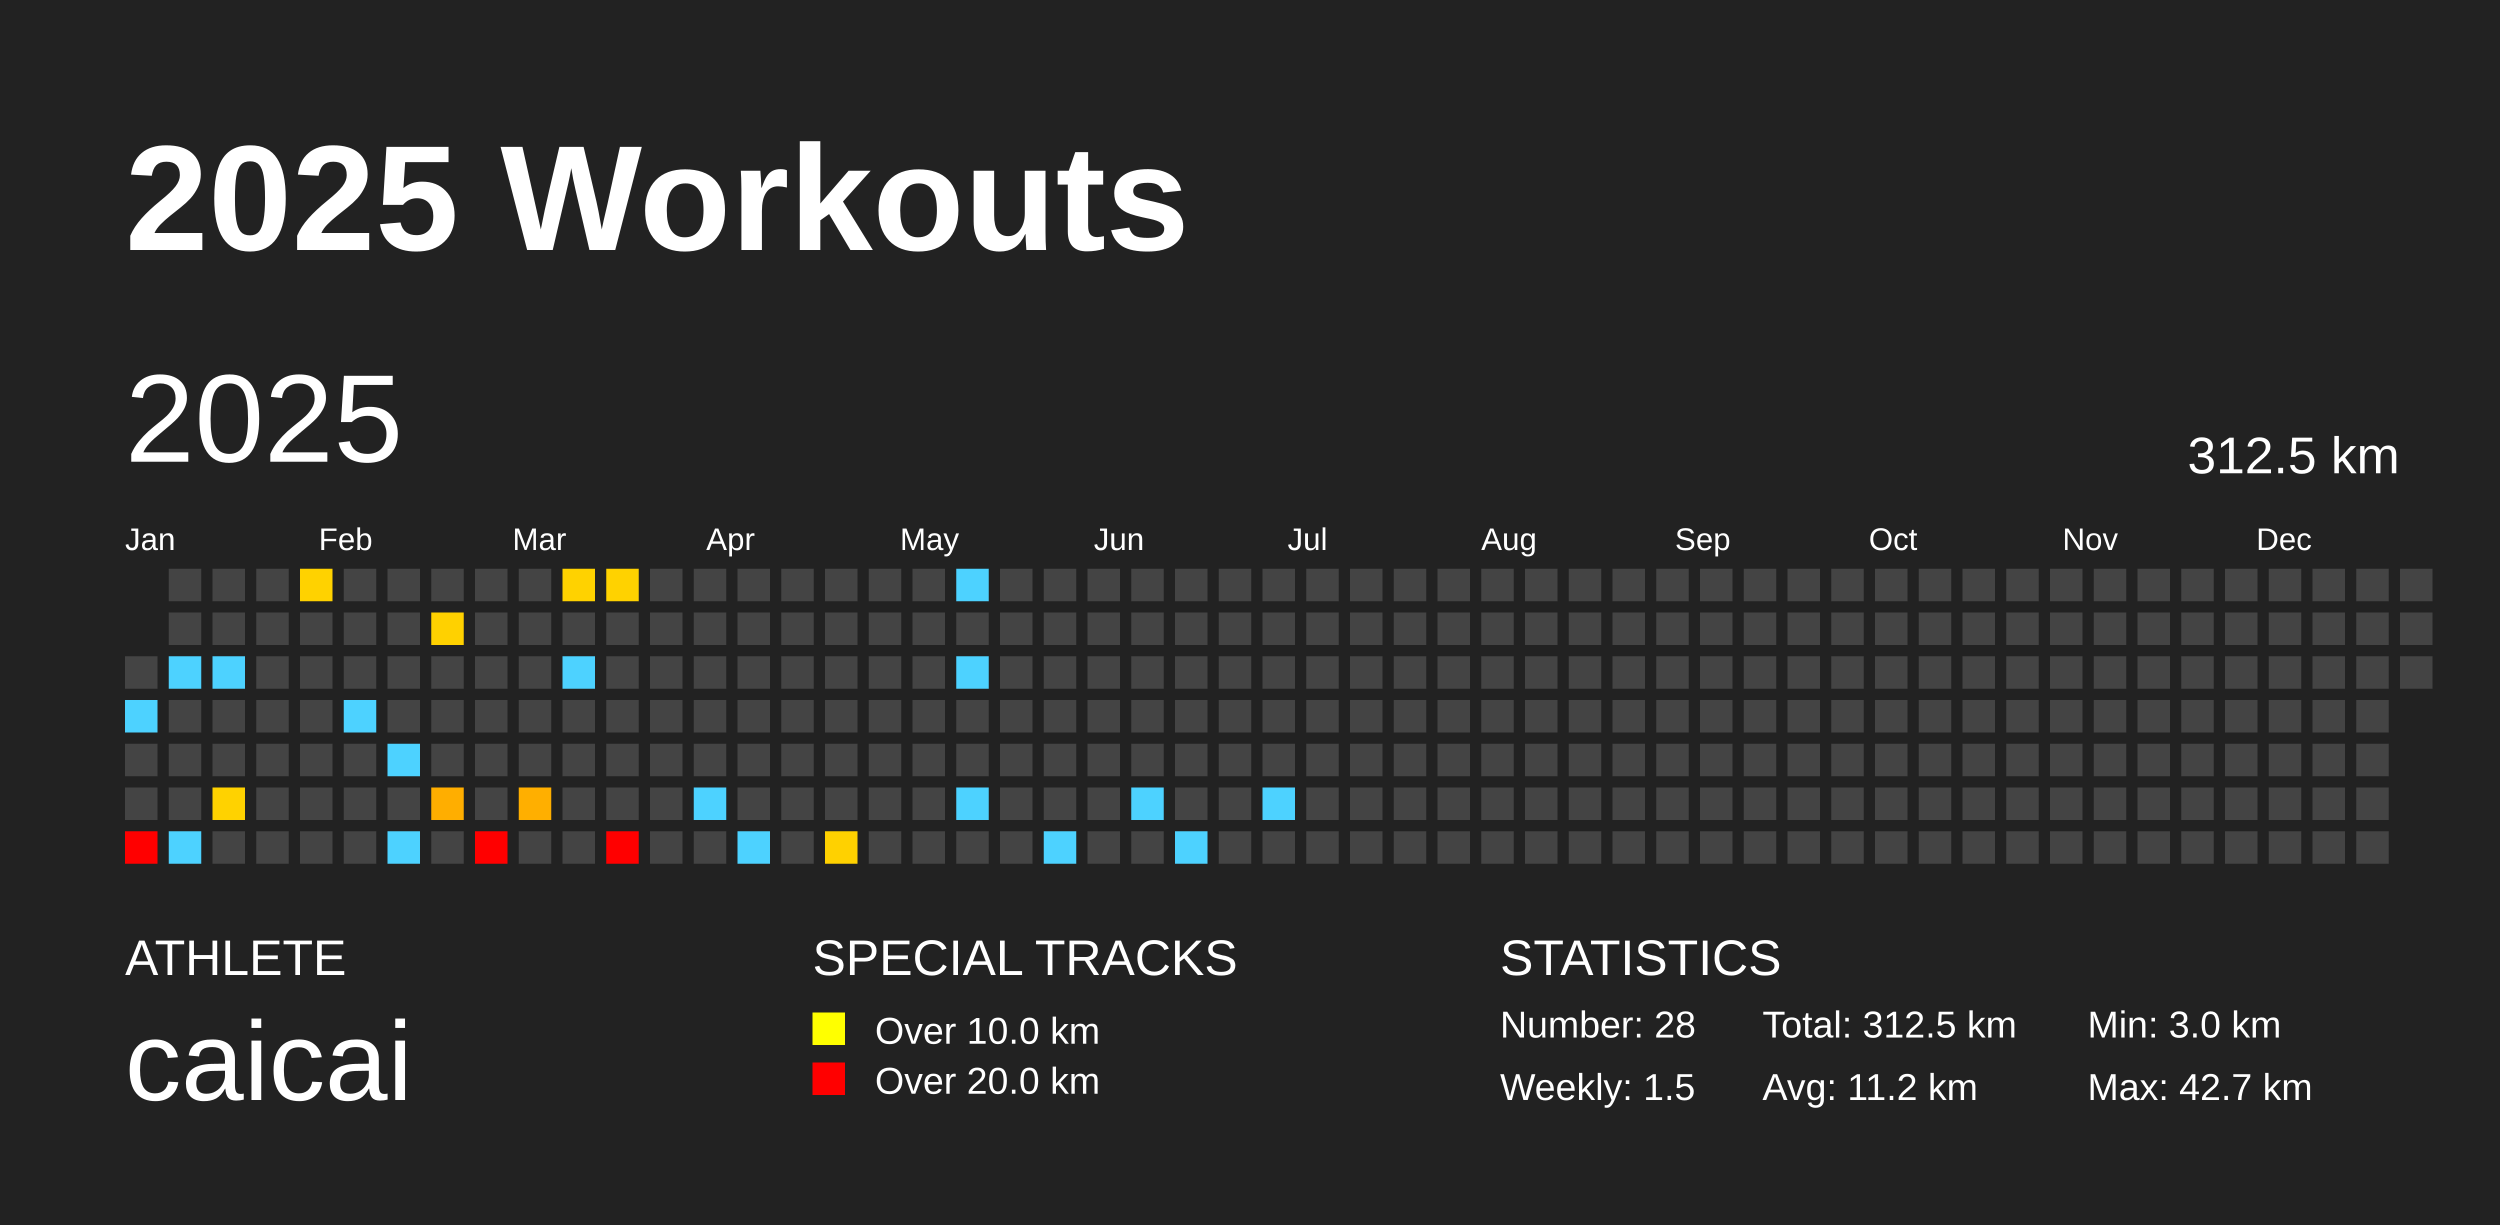
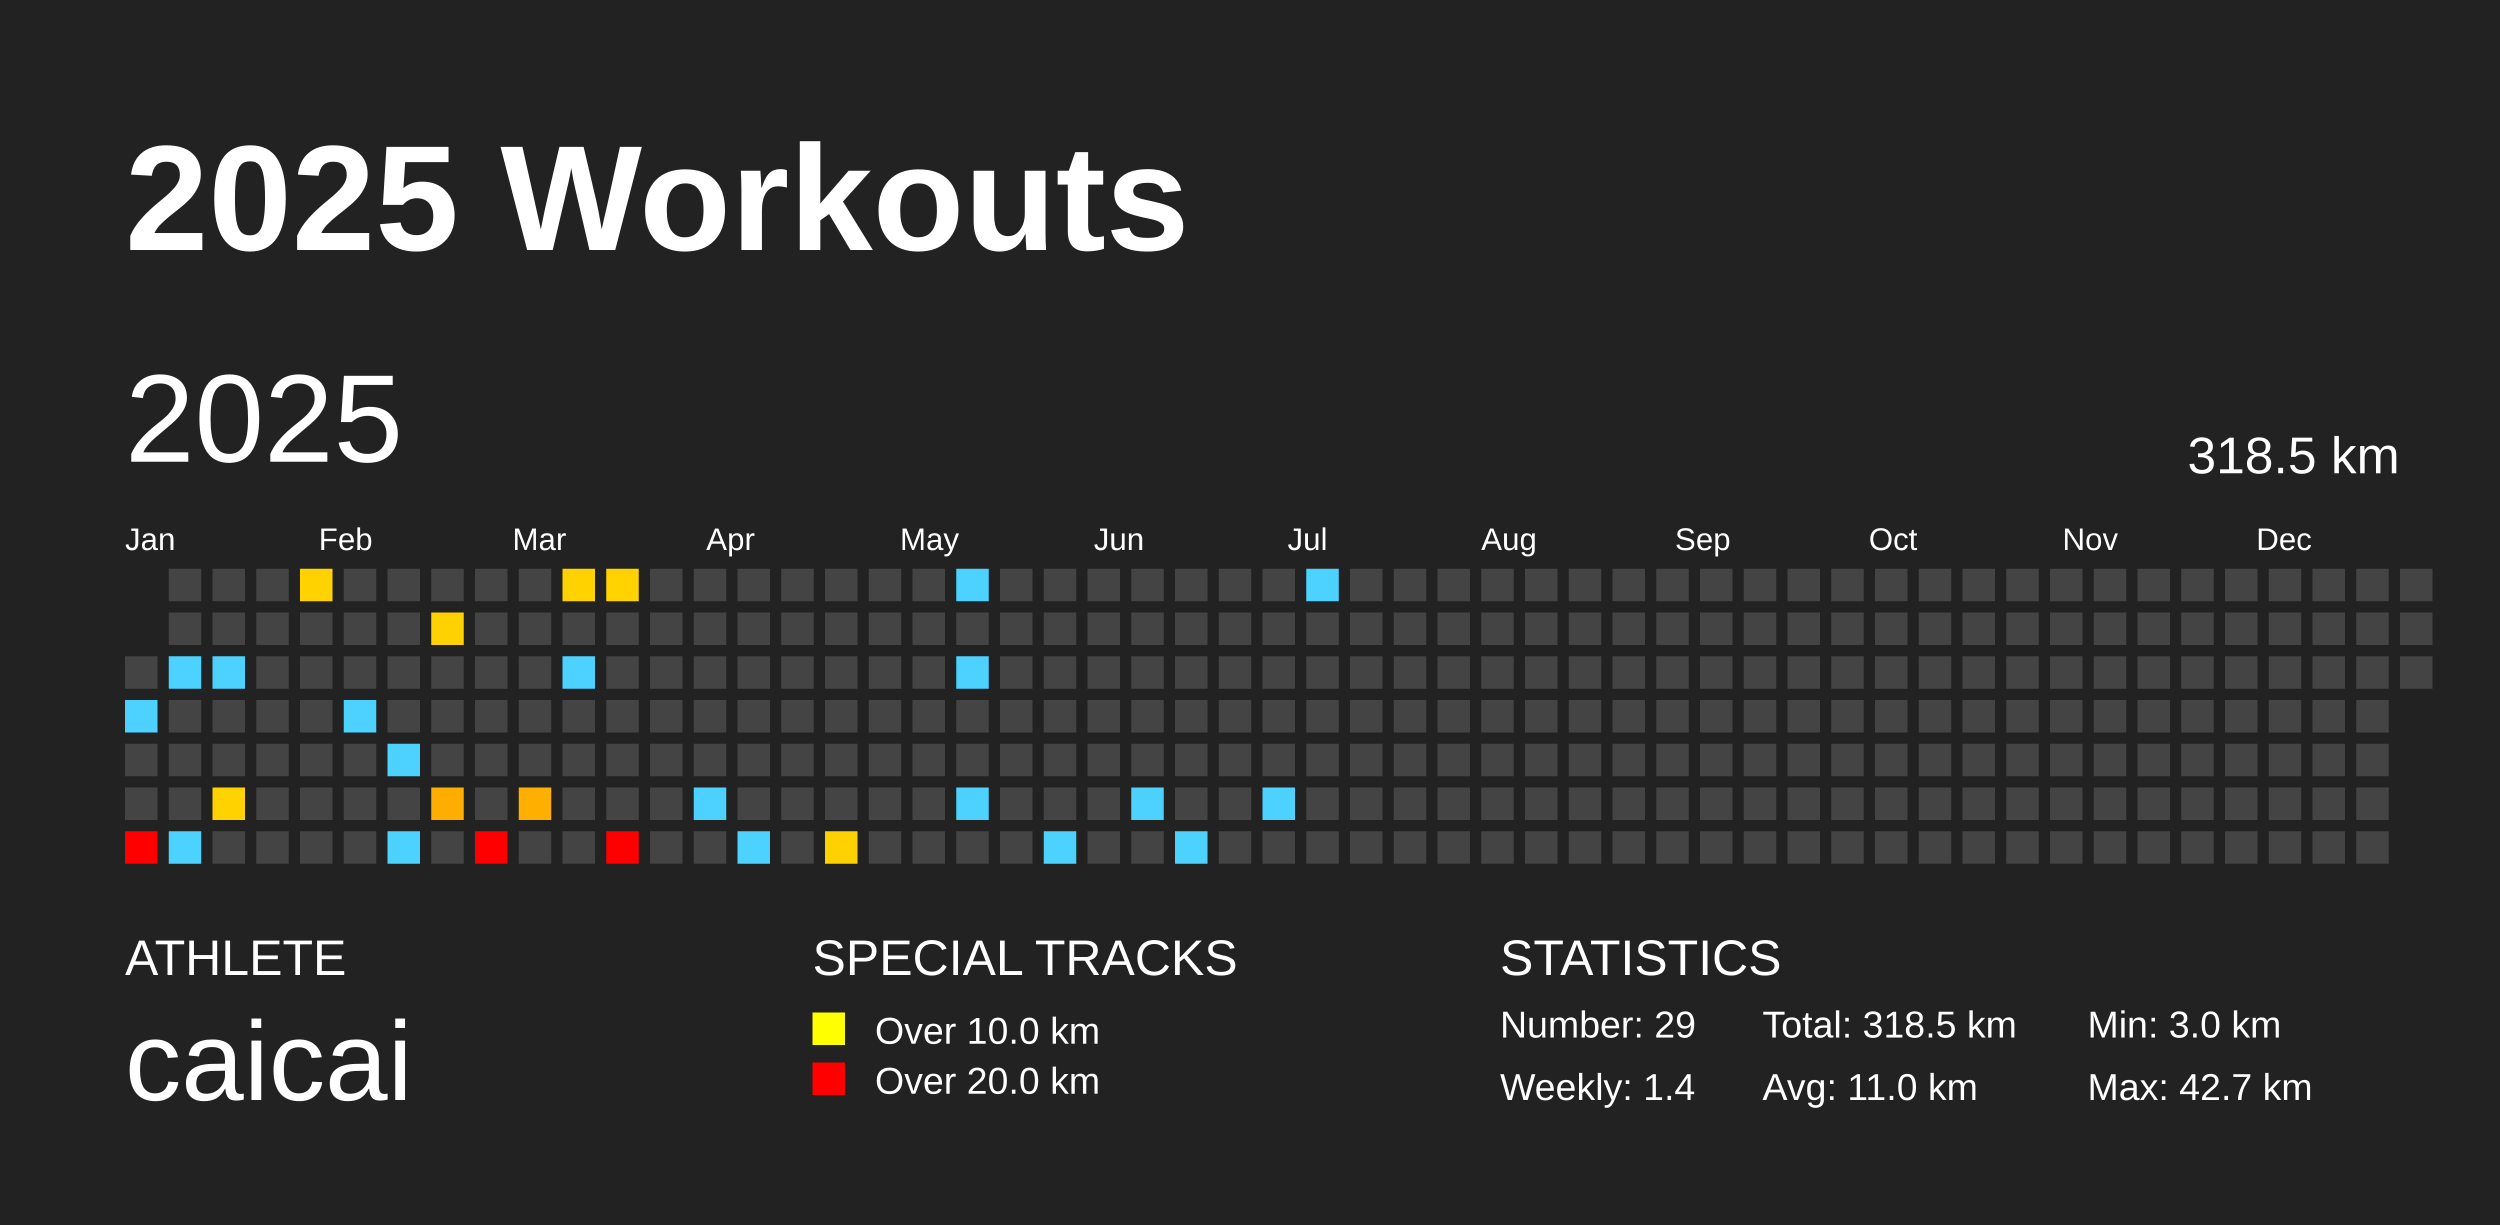
<svg xmlns="http://www.w3.org/2000/svg" baseProfile="full" height="98mm" version="1.1" viewBox="0,0,200,98" width="200mm">
  <defs />
  <rect fill="#222222" height="98" width="200" x="0" y="0" />
  <text fill="#FFFFFF" style="font-size:12px; font-family:Arial; font-weight:bold;" x="10" y="20">2025 Workouts</text>
  <text fill="#FFFFFF" style="font-size:4px; font-family:Arial" x="10" y="78">ATHLETE</text>
  <text fill="#FFFFFF" style="font-size:9px; font-family:Arial" x="10" y="88">caicai</text>
  <text fill="#FFFFFF" style="font-size:4px; font-family:Arial" x="65" y="78">SPECIAL TRACKS</text>
  <rect fill="yellow" height="2.6" width="2.6" x="65" y="81" />
  <text fill="#FFFFFF" style="font-size:3px; font-family:Arial" x="70" y="83.5">Over 10.0 km</text>
  <rect fill="red" height="2.6" width="2.6" x="65" y="85" />
  <text fill="#FFFFFF" style="font-size:3px; font-family:Arial" x="70" y="87.5">Over 20.0 km</text>
  <text fill="#FFFFFF" style="font-size:4px; font-family:Arial" x="120" y="78">STATISTICS</text>
-   <text fill="#FFFFFF" style="font-size:3px; font-family:Arial" x="120" y="83">Number: 28</text>
-   <text fill="#FFFFFF" style="font-size:3px; font-family:Arial" x="120" y="88">Weekly: 1.5</text>
-   <text fill="#FFFFFF" style="font-size:3px; font-family:Arial" x="141" y="83">Total: 312.5 km</text>
-   <text fill="#FFFFFF" style="font-size:3px; font-family:Arial" x="141" y="88">Avg: 11.2 km</text>
+   <text fill="#FFFFFF" style="font-size:3px; font-family:Arial" x="120" y="83">Number: 29</text>
+   <text fill="#FFFFFF" style="font-size:3px; font-family:Arial" x="120" y="88">Weekly: 1.4</text>
+   <text fill="#FFFFFF" style="font-size:3px; font-family:Arial" x="141" y="83">Total: 318.5 km</text>
+   <text fill="#FFFFFF" style="font-size:3px; font-family:Arial" x="141" y="88">Avg: 11.0 km</text>
  <text fill="#FFFFFF" style="font-size:3px; font-family:Arial" x="167" y="83">Min: 3.0 km</text>
  <text fill="#FFFFFF" style="font-size:3px; font-family:Arial" x="167" y="88">Max: 42.7 km</text>
  <text dominant-baseline="hanging" fill="#FFFFFF" style="font-size:10.0px; font-family:Arial;" x="10" y="30">2025</text>
-   <text dominant-baseline="hanging" fill="#FFFFFF" style="font-size:4.125px; font-family:Arial;" x="175" y="35">312.5 km</text>
+   <text dominant-baseline="hanging" fill="#FFFFFF" style="font-size:4.125px; font-family:Arial;" x="175" y="35">318.5 km</text>
  <text fill="#FFFFFF" style="font-size:2.5px; font-family:Arial" x="10.0" y="44">Jan</text>
  <text fill="#FFFFFF" style="font-size:2.5px; font-family:Arial" x="25.5" y="44">Feb</text>
  <text fill="#FFFFFF" style="font-size:2.5px; font-family:Arial" x="41.0" y="44">Mar</text>
  <text fill="#FFFFFF" style="font-size:2.5px; font-family:Arial" x="56.5" y="44">Apr</text>
  <text fill="#FFFFFF" style="font-size:2.5px; font-family:Arial" x="72.0" y="44">May</text>
  <text fill="#FFFFFF" style="font-size:2.5px; font-family:Arial" x="87.5" y="44">Jun</text>
  <text fill="#FFFFFF" style="font-size:2.5px; font-family:Arial" x="103.0" y="44">Jul</text>
  <text fill="#FFFFFF" style="font-size:2.5px; font-family:Arial" x="118.5" y="44">Aug</text>
  <text fill="#FFFFFF" style="font-size:2.5px; font-family:Arial" x="134.0" y="44">Sep</text>
  <text fill="#FFFFFF" style="font-size:2.5px; font-family:Arial" x="149.5" y="44">Oct</text>
  <text fill="#FFFFFF" style="font-size:2.5px; font-family:Arial" x="165.0" y="44">Nov</text>
  <text fill="#FFFFFF" style="font-size:2.5px; font-family:Arial" x="180.5" y="44">Dec</text>
  <rect fill="#444444" height="2.6" width="2.6" x="10.0" y="52.5" />
  <rect fill="#4dd2ff" height="2.6" width="2.6" x="10.0" y="56.0" />
  <rect fill="#444444" height="2.6" width="2.6" x="10.0" y="59.5" />
  <rect fill="#444444" height="2.6" width="2.6" x="10.0" y="63.0" />
  <rect fill="red" height="2.6" width="2.6" x="10.0" y="66.5" />
  <rect fill="#444444" height="2.6" width="2.6" x="13.5" y="45.5" />
  <rect fill="#444444" height="2.6" width="2.6" x="13.5" y="49.0" />
  <rect fill="#4dd2ff" height="2.6" width="2.6" x="13.5" y="52.5" />
  <rect fill="#444444" height="2.6" width="2.6" x="13.5" y="56.0" />
  <rect fill="#444444" height="2.6" width="2.6" x="13.5" y="59.5" />
  <rect fill="#444444" height="2.6" width="2.6" x="13.5" y="63.0" />
  <rect fill="#4dd2ff" height="2.6" width="2.6" x="13.5" y="66.5" />
  <rect fill="#444444" height="2.6" width="2.6" x="17.0" y="45.5" />
  <rect fill="#444444" height="2.6" width="2.6" x="17.0" y="49.0" />
  <rect fill="#4dd2ff" height="2.6" width="2.6" x="17.0" y="52.5" />
  <rect fill="#444444" height="2.6" width="2.6" x="17.0" y="56.0" />
  <rect fill="#444444" height="2.6" width="2.6" x="17.0" y="59.5" />
  <rect fill="#ffd200" height="2.6" width="2.6" x="17.0" y="63.0" />
  <rect fill="#444444" height="2.6" width="2.6" x="17.0" y="66.5" />
  <rect fill="#444444" height="2.6" width="2.6" x="20.5" y="45.5" />
  <rect fill="#444444" height="2.6" width="2.6" x="20.5" y="49.0" />
  <rect fill="#444444" height="2.6" width="2.6" x="20.5" y="52.5" />
  <rect fill="#444444" height="2.6" width="2.6" x="20.5" y="56.0" />
  <rect fill="#444444" height="2.6" width="2.6" x="20.5" y="59.5" />
  <rect fill="#444444" height="2.6" width="2.6" x="20.5" y="63.0" />
  <rect fill="#444444" height="2.6" width="2.6" x="20.5" y="66.5" />
  <rect fill="#ffd200" height="2.6" width="2.6" x="24.0" y="45.5" />
  <rect fill="#444444" height="2.6" width="2.6" x="24.0" y="49.0" />
  <rect fill="#444444" height="2.6" width="2.6" x="24.0" y="52.5" />
  <rect fill="#444444" height="2.6" width="2.6" x="24.0" y="56.0" />
  <rect fill="#444444" height="2.6" width="2.6" x="24.0" y="59.5" />
  <rect fill="#444444" height="2.6" width="2.6" x="24.0" y="63.0" />
  <rect fill="#444444" height="2.6" width="2.6" x="24.0" y="66.5" />
  <rect fill="#444444" height="2.6" width="2.6" x="27.5" y="45.5" />
  <rect fill="#444444" height="2.6" width="2.6" x="27.5" y="49.0" />
  <rect fill="#444444" height="2.6" width="2.6" x="27.5" y="52.5" />
  <rect fill="#4dd2ff" height="2.6" width="2.6" x="27.5" y="56.0" />
  <rect fill="#444444" height="2.6" width="2.6" x="27.5" y="59.5" />
  <rect fill="#444444" height="2.6" width="2.6" x="27.5" y="63.0" />
  <rect fill="#444444" height="2.6" width="2.6" x="27.5" y="66.5" />
  <rect fill="#444444" height="2.6" width="2.6" x="31.0" y="45.5" />
  <rect fill="#444444" height="2.6" width="2.6" x="31.0" y="49.0" />
  <rect fill="#444444" height="2.6" width="2.6" x="31.0" y="52.5" />
  <rect fill="#444444" height="2.6" width="2.6" x="31.0" y="56.0" />
  <rect fill="#4dd2ff" height="2.6" width="2.6" x="31.0" y="59.5" />
  <rect fill="#444444" height="2.6" width="2.6" x="31.0" y="63.0" />
  <rect fill="#4dd2ff" height="2.6" width="2.6" x="31.0" y="66.5" />
  <rect fill="#444444" height="2.6" width="2.6" x="34.5" y="45.5" />
  <rect fill="#ffd100" height="2.6" width="2.6" x="34.5" y="49.0" />
  <rect fill="#444444" height="2.6" width="2.6" x="34.5" y="52.5" />
  <rect fill="#444444" height="2.6" width="2.6" x="34.5" y="56.0" />
  <rect fill="#444444" height="2.6" width="2.6" x="34.5" y="59.5" />
  <rect fill="#ffae00" height="2.6" width="2.6" x="34.5" y="63.0" />
  <rect fill="#444444" height="2.6" width="2.6" x="34.5" y="66.5" />
  <rect fill="#444444" height="2.6" width="2.6" x="38.0" y="45.5" />
  <rect fill="#444444" height="2.6" width="2.6" x="38.0" y="49.0" />
  <rect fill="#444444" height="2.6" width="2.6" x="38.0" y="52.5" />
  <rect fill="#444444" height="2.6" width="2.6" x="38.0" y="56.0" />
  <rect fill="#444444" height="2.6" width="2.6" x="38.0" y="59.5" />
  <rect fill="#444444" height="2.6" width="2.6" x="38.0" y="63.0" />
  <rect fill="red" height="2.6" width="2.6" x="38.0" y="66.5" />
  <rect fill="#444444" height="2.6" width="2.6" x="41.5" y="45.5" />
  <rect fill="#444444" height="2.6" width="2.6" x="41.5" y="49.0" />
  <rect fill="#444444" height="2.6" width="2.6" x="41.5" y="52.5" />
  <rect fill="#444444" height="2.6" width="2.6" x="41.5" y="56.0" />
  <rect fill="#444444" height="2.6" width="2.6" x="41.5" y="59.5" />
  <rect fill="#ffaf00" height="2.6" width="2.6" x="41.5" y="63.0" />
  <rect fill="#444444" height="2.6" width="2.6" x="41.5" y="66.5" />
  <rect fill="#ffd200" height="2.6" width="2.6" x="45.0" y="45.5" />
  <rect fill="#444444" height="2.6" width="2.6" x="45.0" y="49.0" />
  <rect fill="#4dd2ff" height="2.6" width="2.6" x="45.0" y="52.5" />
  <rect fill="#444444" height="2.6" width="2.6" x="45.0" y="56.0" />
  <rect fill="#444444" height="2.6" width="2.6" x="45.0" y="59.5" />
  <rect fill="#444444" height="2.6" width="2.6" x="45.0" y="63.0" />
  <rect fill="#444444" height="2.6" width="2.6" x="45.0" y="66.5" />
  <rect fill="#ffd200" height="2.6" width="2.6" x="48.5" y="45.5" />
  <rect fill="#444444" height="2.6" width="2.6" x="48.5" y="49.0" />
  <rect fill="#444444" height="2.6" width="2.6" x="48.5" y="52.5" />
  <rect fill="#444444" height="2.6" width="2.6" x="48.5" y="56.0" />
  <rect fill="#444444" height="2.6" width="2.6" x="48.5" y="59.5" />
  <rect fill="#444444" height="2.6" width="2.6" x="48.5" y="63.0" />
  <rect fill="red" height="2.6" width="2.6" x="48.5" y="66.5" />
  <rect fill="#444444" height="2.6" width="2.6" x="52.0" y="45.5" />
  <rect fill="#444444" height="2.6" width="2.6" x="52.0" y="49.0" />
  <rect fill="#444444" height="2.6" width="2.6" x="52.0" y="52.5" />
  <rect fill="#444444" height="2.6" width="2.6" x="52.0" y="56.0" />
  <rect fill="#444444" height="2.6" width="2.6" x="52.0" y="59.5" />
  <rect fill="#444444" height="2.6" width="2.6" x="52.0" y="63.0" />
  <rect fill="#444444" height="2.6" width="2.6" x="52.0" y="66.5" />
  <rect fill="#444444" height="2.6" width="2.6" x="55.5" y="45.5" />
  <rect fill="#444444" height="2.6" width="2.6" x="55.5" y="49.0" />
  <rect fill="#444444" height="2.6" width="2.6" x="55.5" y="52.5" />
  <rect fill="#444444" height="2.6" width="2.6" x="55.5" y="56.0" />
  <rect fill="#444444" height="2.6" width="2.6" x="55.5" y="59.5" />
  <rect fill="#4dd2ff" height="2.6" width="2.6" x="55.5" y="63.0" />
  <rect fill="#444444" height="2.6" width="2.6" x="55.5" y="66.5" />
  <rect fill="#444444" height="2.6" width="2.6" x="59.0" y="45.5" />
  <rect fill="#444444" height="2.6" width="2.6" x="59.0" y="49.0" />
  <rect fill="#444444" height="2.6" width="2.6" x="59.0" y="52.5" />
  <rect fill="#444444" height="2.6" width="2.6" x="59.0" y="56.0" />
  <rect fill="#444444" height="2.6" width="2.6" x="59.0" y="59.5" />
  <rect fill="#444444" height="2.6" width="2.6" x="59.0" y="63.0" />
  <rect fill="#4dd2ff" height="2.6" width="2.6" x="59.0" y="66.5" />
  <rect fill="#444444" height="2.6" width="2.6" x="62.5" y="45.5" />
  <rect fill="#444444" height="2.6" width="2.6" x="62.5" y="49.0" />
  <rect fill="#444444" height="2.6" width="2.6" x="62.5" y="52.5" />
  <rect fill="#444444" height="2.6" width="2.6" x="62.5" y="56.0" />
  <rect fill="#444444" height="2.6" width="2.6" x="62.5" y="59.5" />
  <rect fill="#444444" height="2.6" width="2.6" x="62.5" y="63.0" />
  <rect fill="#444444" height="2.6" width="2.6" x="62.5" y="66.5" />
  <rect fill="#444444" height="2.6" width="2.6" x="66.0" y="45.5" />
  <rect fill="#444444" height="2.6" width="2.6" x="66.0" y="49.0" />
  <rect fill="#444444" height="2.6" width="2.6" x="66.0" y="52.5" />
  <rect fill="#444444" height="2.6" width="2.6" x="66.0" y="56.0" />
  <rect fill="#444444" height="2.6" width="2.6" x="66.0" y="59.5" />
  <rect fill="#444444" height="2.6" width="2.6" x="66.0" y="63.0" />
  <rect fill="#ffd100" height="2.6" width="2.6" x="66.0" y="66.5" />
  <rect fill="#444444" height="2.6" width="2.6" x="69.5" y="45.5" />
  <rect fill="#444444" height="2.6" width="2.6" x="69.5" y="49.0" />
  <rect fill="#444444" height="2.6" width="2.6" x="69.5" y="52.5" />
  <rect fill="#444444" height="2.6" width="2.6" x="69.5" y="56.0" />
  <rect fill="#444444" height="2.6" width="2.6" x="69.5" y="59.5" />
  <rect fill="#444444" height="2.6" width="2.6" x="69.5" y="63.0" />
  <rect fill="#444444" height="2.6" width="2.6" x="69.5" y="66.5" />
  <rect fill="#444444" height="2.6" width="2.6" x="73.0" y="45.5" />
  <rect fill="#444444" height="2.6" width="2.6" x="73.0" y="49.0" />
  <rect fill="#444444" height="2.6" width="2.6" x="73.0" y="52.5" />
  <rect fill="#444444" height="2.6" width="2.6" x="73.0" y="56.0" />
  <rect fill="#444444" height="2.6" width="2.6" x="73.0" y="59.5" />
  <rect fill="#444444" height="2.6" width="2.6" x="73.0" y="63.0" />
  <rect fill="#444444" height="2.6" width="2.6" x="73.0" y="66.5" />
  <rect fill="#4dd2ff" height="2.6" width="2.6" x="76.5" y="45.5" />
  <rect fill="#444444" height="2.6" width="2.6" x="76.5" y="49.0" />
  <rect fill="#4dd2ff" height="2.6" width="2.6" x="76.5" y="52.5" />
  <rect fill="#444444" height="2.6" width="2.6" x="76.5" y="56.0" />
  <rect fill="#444444" height="2.6" width="2.6" x="76.5" y="59.5" />
  <rect fill="#4dd2ff" height="2.6" width="2.6" x="76.5" y="63.0" />
  <rect fill="#444444" height="2.6" width="2.6" x="76.5" y="66.5" />
  <rect fill="#444444" height="2.6" width="2.6" x="80.0" y="45.5" />
  <rect fill="#444444" height="2.6" width="2.6" x="80.0" y="49.0" />
  <rect fill="#444444" height="2.6" width="2.6" x="80.0" y="52.5" />
  <rect fill="#444444" height="2.6" width="2.6" x="80.0" y="56.0" />
  <rect fill="#444444" height="2.6" width="2.6" x="80.0" y="59.5" />
  <rect fill="#444444" height="2.6" width="2.6" x="80.0" y="63.0" />
  <rect fill="#444444" height="2.6" width="2.6" x="80.0" y="66.5" />
  <rect fill="#444444" height="2.6" width="2.6" x="83.5" y="45.5" />
  <rect fill="#444444" height="2.6" width="2.6" x="83.5" y="49.0" />
  <rect fill="#444444" height="2.6" width="2.6" x="83.5" y="52.5" />
  <rect fill="#444444" height="2.6" width="2.6" x="83.5" y="56.0" />
  <rect fill="#444444" height="2.6" width="2.6" x="83.5" y="59.5" />
  <rect fill="#444444" height="2.6" width="2.6" x="83.5" y="63.0" />
  <rect fill="#4dd2ff" height="2.6" width="2.6" x="83.5" y="66.5" />
  <rect fill="#444444" height="2.6" width="2.6" x="87.0" y="45.5" />
  <rect fill="#444444" height="2.6" width="2.6" x="87.0" y="49.0" />
  <rect fill="#444444" height="2.6" width="2.6" x="87.0" y="52.5" />
  <rect fill="#444444" height="2.6" width="2.6" x="87.0" y="56.0" />
  <rect fill="#444444" height="2.6" width="2.6" x="87.0" y="59.5" />
  <rect fill="#444444" height="2.6" width="2.6" x="87.0" y="63.0" />
  <rect fill="#444444" height="2.6" width="2.6" x="87.0" y="66.5" />
  <rect fill="#444444" height="2.6" width="2.6" x="90.5" y="45.5" />
  <rect fill="#444444" height="2.6" width="2.6" x="90.5" y="49.0" />
  <rect fill="#444444" height="2.6" width="2.6" x="90.5" y="52.5" />
  <rect fill="#444444" height="2.6" width="2.6" x="90.5" y="56.0" />
  <rect fill="#444444" height="2.6" width="2.6" x="90.5" y="59.5" />
  <rect fill="#4dd2ff" height="2.6" width="2.6" x="90.5" y="63.0" />
  <rect fill="#444444" height="2.6" width="2.6" x="90.5" y="66.5" />
  <rect fill="#444444" height="2.6" width="2.6" x="94.0" y="45.5" />
  <rect fill="#444444" height="2.6" width="2.6" x="94.0" y="49.0" />
  <rect fill="#444444" height="2.6" width="2.6" x="94.0" y="52.5" />
  <rect fill="#444444" height="2.6" width="2.6" x="94.0" y="56.0" />
  <rect fill="#444444" height="2.6" width="2.6" x="94.0" y="59.5" />
  <rect fill="#444444" height="2.6" width="2.6" x="94.0" y="63.0" />
  <rect fill="#4dd2ff" height="2.6" width="2.6" x="94.0" y="66.5" />
  <rect fill="#444444" height="2.6" width="2.6" x="97.5" y="45.5" />
  <rect fill="#444444" height="2.6" width="2.6" x="97.5" y="49.0" />
  <rect fill="#444444" height="2.6" width="2.6" x="97.5" y="52.5" />
  <rect fill="#444444" height="2.6" width="2.6" x="97.5" y="56.0" />
  <rect fill="#444444" height="2.6" width="2.6" x="97.5" y="59.5" />
  <rect fill="#444444" height="2.6" width="2.6" x="97.5" y="63.0" />
  <rect fill="#444444" height="2.6" width="2.6" x="97.5" y="66.5" />
  <rect fill="#444444" height="2.6" width="2.6" x="101.0" y="45.5" />
  <rect fill="#444444" height="2.6" width="2.6" x="101.0" y="49.0" />
  <rect fill="#444444" height="2.6" width="2.6" x="101.0" y="52.5" />
  <rect fill="#444444" height="2.6" width="2.6" x="101.0" y="56.0" />
  <rect fill="#444444" height="2.6" width="2.6" x="101.0" y="59.5" />
  <rect fill="#4dd2ff" height="2.6" width="2.6" x="101.0" y="63.0" />
  <rect fill="#444444" height="2.6" width="2.6" x="101.0" y="66.5" />
-   <rect fill="#444444" height="2.6" width="2.6" x="104.5" y="45.5" />
+   <rect fill="#4dd2ff" height="2.6" width="2.6" x="104.5" y="45.5" />
  <rect fill="#444444" height="2.6" width="2.6" x="104.5" y="49.0" />
  <rect fill="#444444" height="2.6" width="2.6" x="104.5" y="52.5" />
  <rect fill="#444444" height="2.6" width="2.6" x="104.5" y="56.0" />
  <rect fill="#444444" height="2.6" width="2.6" x="104.5" y="59.5" />
  <rect fill="#444444" height="2.6" width="2.6" x="104.5" y="63.0" />
  <rect fill="#444444" height="2.6" width="2.6" x="104.5" y="66.5" />
  <rect fill="#444444" height="2.6" width="2.6" x="108.0" y="45.5" />
  <rect fill="#444444" height="2.6" width="2.6" x="108.0" y="49.0" />
  <rect fill="#444444" height="2.6" width="2.6" x="108.0" y="52.5" />
  <rect fill="#444444" height="2.6" width="2.6" x="108.0" y="56.0" />
  <rect fill="#444444" height="2.6" width="2.6" x="108.0" y="59.5" />
  <rect fill="#444444" height="2.6" width="2.6" x="108.0" y="63.0" />
  <rect fill="#444444" height="2.6" width="2.6" x="108.0" y="66.5" />
  <rect fill="#444444" height="2.6" width="2.6" x="111.5" y="45.5" />
  <rect fill="#444444" height="2.6" width="2.6" x="111.5" y="49.0" />
  <rect fill="#444444" height="2.6" width="2.6" x="111.5" y="52.5" />
  <rect fill="#444444" height="2.6" width="2.6" x="111.5" y="56.0" />
  <rect fill="#444444" height="2.6" width="2.6" x="111.5" y="59.5" />
  <rect fill="#444444" height="2.6" width="2.6" x="111.5" y="63.0" />
  <rect fill="#444444" height="2.6" width="2.6" x="111.5" y="66.5" />
  <rect fill="#444444" height="2.6" width="2.6" x="115.0" y="45.5" />
  <rect fill="#444444" height="2.6" width="2.6" x="115.0" y="49.0" />
  <rect fill="#444444" height="2.6" width="2.6" x="115.0" y="52.5" />
  <rect fill="#444444" height="2.6" width="2.6" x="115.0" y="56.0" />
  <rect fill="#444444" height="2.6" width="2.6" x="115.0" y="59.5" />
  <rect fill="#444444" height="2.6" width="2.6" x="115.0" y="63.0" />
  <rect fill="#444444" height="2.6" width="2.6" x="115.0" y="66.5" />
  <rect fill="#444444" height="2.6" width="2.6" x="118.5" y="45.5" />
  <rect fill="#444444" height="2.6" width="2.6" x="118.5" y="49.0" />
  <rect fill="#444444" height="2.6" width="2.6" x="118.5" y="52.5" />
  <rect fill="#444444" height="2.6" width="2.6" x="118.5" y="56.0" />
  <rect fill="#444444" height="2.6" width="2.6" x="118.5" y="59.5" />
  <rect fill="#444444" height="2.6" width="2.6" x="118.5" y="63.0" />
  <rect fill="#444444" height="2.6" width="2.6" x="118.5" y="66.5" />
  <rect fill="#444444" height="2.6" width="2.6" x="122.0" y="45.5" />
  <rect fill="#444444" height="2.6" width="2.6" x="122.0" y="49.0" />
  <rect fill="#444444" height="2.6" width="2.6" x="122.0" y="52.5" />
  <rect fill="#444444" height="2.6" width="2.6" x="122.0" y="56.0" />
  <rect fill="#444444" height="2.6" width="2.6" x="122.0" y="59.5" />
  <rect fill="#444444" height="2.6" width="2.6" x="122.0" y="63.0" />
  <rect fill="#444444" height="2.6" width="2.6" x="122.0" y="66.5" />
  <rect fill="#444444" height="2.6" width="2.6" x="125.5" y="45.5" />
  <rect fill="#444444" height="2.6" width="2.6" x="125.5" y="49.0" />
  <rect fill="#444444" height="2.6" width="2.6" x="125.5" y="52.5" />
  <rect fill="#444444" height="2.6" width="2.6" x="125.5" y="56.0" />
  <rect fill="#444444" height="2.6" width="2.6" x="125.5" y="59.5" />
  <rect fill="#444444" height="2.6" width="2.6" x="125.5" y="63.0" />
  <rect fill="#444444" height="2.6" width="2.6" x="125.5" y="66.5" />
  <rect fill="#444444" height="2.6" width="2.6" x="129.0" y="45.5" />
  <rect fill="#444444" height="2.6" width="2.6" x="129.0" y="49.0" />
  <rect fill="#444444" height="2.6" width="2.6" x="129.0" y="52.5" />
  <rect fill="#444444" height="2.6" width="2.6" x="129.0" y="56.0" />
  <rect fill="#444444" height="2.6" width="2.6" x="129.0" y="59.5" />
  <rect fill="#444444" height="2.6" width="2.6" x="129.0" y="63.0" />
  <rect fill="#444444" height="2.6" width="2.6" x="129.0" y="66.5" />
  <rect fill="#444444" height="2.6" width="2.6" x="132.5" y="45.5" />
  <rect fill="#444444" height="2.6" width="2.6" x="132.5" y="49.0" />
  <rect fill="#444444" height="2.6" width="2.6" x="132.5" y="52.5" />
  <rect fill="#444444" height="2.6" width="2.6" x="132.5" y="56.0" />
  <rect fill="#444444" height="2.6" width="2.6" x="132.5" y="59.5" />
  <rect fill="#444444" height="2.6" width="2.6" x="132.5" y="63.0" />
  <rect fill="#444444" height="2.6" width="2.6" x="132.5" y="66.5" />
  <rect fill="#444444" height="2.6" width="2.6" x="136.0" y="45.5" />
  <rect fill="#444444" height="2.6" width="2.6" x="136.0" y="49.0" />
  <rect fill="#444444" height="2.6" width="2.6" x="136.0" y="52.5" />
  <rect fill="#444444" height="2.6" width="2.6" x="136.0" y="56.0" />
  <rect fill="#444444" height="2.6" width="2.6" x="136.0" y="59.5" />
  <rect fill="#444444" height="2.6" width="2.6" x="136.0" y="63.0" />
  <rect fill="#444444" height="2.6" width="2.6" x="136.0" y="66.5" />
  <rect fill="#444444" height="2.6" width="2.6" x="139.5" y="45.5" />
  <rect fill="#444444" height="2.6" width="2.6" x="139.5" y="49.0" />
  <rect fill="#444444" height="2.6" width="2.6" x="139.5" y="52.5" />
  <rect fill="#444444" height="2.6" width="2.6" x="139.5" y="56.0" />
  <rect fill="#444444" height="2.6" width="2.6" x="139.5" y="59.5" />
  <rect fill="#444444" height="2.6" width="2.6" x="139.5" y="63.0" />
  <rect fill="#444444" height="2.6" width="2.6" x="139.5" y="66.5" />
  <rect fill="#444444" height="2.6" width="2.6" x="143.0" y="45.5" />
  <rect fill="#444444" height="2.6" width="2.6" x="143.0" y="49.0" />
  <rect fill="#444444" height="2.6" width="2.6" x="143.0" y="52.5" />
  <rect fill="#444444" height="2.6" width="2.6" x="143.0" y="56.0" />
  <rect fill="#444444" height="2.6" width="2.6" x="143.0" y="59.5" />
  <rect fill="#444444" height="2.6" width="2.6" x="143.0" y="63.0" />
  <rect fill="#444444" height="2.6" width="2.6" x="143.0" y="66.5" />
  <rect fill="#444444" height="2.6" width="2.6" x="146.5" y="45.5" />
  <rect fill="#444444" height="2.6" width="2.6" x="146.5" y="49.0" />
  <rect fill="#444444" height="2.6" width="2.6" x="146.5" y="52.5" />
  <rect fill="#444444" height="2.6" width="2.6" x="146.5" y="56.0" />
  <rect fill="#444444" height="2.6" width="2.6" x="146.5" y="59.5" />
  <rect fill="#444444" height="2.6" width="2.6" x="146.5" y="63.0" />
  <rect fill="#444444" height="2.6" width="2.6" x="146.5" y="66.5" />
  <rect fill="#444444" height="2.6" width="2.6" x="150.0" y="45.5" />
  <rect fill="#444444" height="2.6" width="2.6" x="150.0" y="49.0" />
  <rect fill="#444444" height="2.6" width="2.6" x="150.0" y="52.5" />
  <rect fill="#444444" height="2.6" width="2.6" x="150.0" y="56.0" />
  <rect fill="#444444" height="2.6" width="2.6" x="150.0" y="59.5" />
  <rect fill="#444444" height="2.6" width="2.6" x="150.0" y="63.0" />
  <rect fill="#444444" height="2.6" width="2.6" x="150.0" y="66.5" />
  <rect fill="#444444" height="2.6" width="2.6" x="153.5" y="45.5" />
  <rect fill="#444444" height="2.6" width="2.6" x="153.5" y="49.0" />
  <rect fill="#444444" height="2.6" width="2.6" x="153.5" y="52.5" />
  <rect fill="#444444" height="2.6" width="2.6" x="153.5" y="56.0" />
  <rect fill="#444444" height="2.6" width="2.6" x="153.5" y="59.5" />
  <rect fill="#444444" height="2.6" width="2.6" x="153.5" y="63.0" />
  <rect fill="#444444" height="2.6" width="2.6" x="153.5" y="66.5" />
  <rect fill="#444444" height="2.6" width="2.6" x="157.0" y="45.5" />
  <rect fill="#444444" height="2.6" width="2.6" x="157.0" y="49.0" />
  <rect fill="#444444" height="2.6" width="2.6" x="157.0" y="52.5" />
  <rect fill="#444444" height="2.6" width="2.6" x="157.0" y="56.0" />
  <rect fill="#444444" height="2.6" width="2.6" x="157.0" y="59.5" />
  <rect fill="#444444" height="2.6" width="2.6" x="157.0" y="63.0" />
  <rect fill="#444444" height="2.6" width="2.6" x="157.0" y="66.5" />
  <rect fill="#444444" height="2.6" width="2.6" x="160.5" y="45.5" />
  <rect fill="#444444" height="2.6" width="2.6" x="160.5" y="49.0" />
  <rect fill="#444444" height="2.6" width="2.6" x="160.5" y="52.5" />
  <rect fill="#444444" height="2.6" width="2.6" x="160.5" y="56.0" />
  <rect fill="#444444" height="2.6" width="2.6" x="160.5" y="59.5" />
  <rect fill="#444444" height="2.6" width="2.6" x="160.5" y="63.0" />
  <rect fill="#444444" height="2.6" width="2.6" x="160.5" y="66.5" />
  <rect fill="#444444" height="2.6" width="2.6" x="164.0" y="45.5" />
  <rect fill="#444444" height="2.6" width="2.6" x="164.0" y="49.0" />
  <rect fill="#444444" height="2.6" width="2.6" x="164.0" y="52.5" />
  <rect fill="#444444" height="2.6" width="2.6" x="164.0" y="56.0" />
  <rect fill="#444444" height="2.6" width="2.6" x="164.0" y="59.5" />
  <rect fill="#444444" height="2.6" width="2.6" x="164.0" y="63.0" />
  <rect fill="#444444" height="2.6" width="2.6" x="164.0" y="66.5" />
  <rect fill="#444444" height="2.6" width="2.6" x="167.5" y="45.5" />
  <rect fill="#444444" height="2.6" width="2.6" x="167.5" y="49.0" />
  <rect fill="#444444" height="2.6" width="2.6" x="167.5" y="52.5" />
  <rect fill="#444444" height="2.6" width="2.6" x="167.5" y="56.0" />
  <rect fill="#444444" height="2.6" width="2.6" x="167.5" y="59.5" />
  <rect fill="#444444" height="2.6" width="2.6" x="167.5" y="63.0" />
  <rect fill="#444444" height="2.6" width="2.6" x="167.5" y="66.5" />
  <rect fill="#444444" height="2.6" width="2.6" x="171.0" y="45.5" />
  <rect fill="#444444" height="2.6" width="2.6" x="171.0" y="49.0" />
  <rect fill="#444444" height="2.6" width="2.6" x="171.0" y="52.5" />
  <rect fill="#444444" height="2.6" width="2.6" x="171.0" y="56.0" />
  <rect fill="#444444" height="2.6" width="2.6" x="171.0" y="59.5" />
  <rect fill="#444444" height="2.6" width="2.6" x="171.0" y="63.0" />
  <rect fill="#444444" height="2.6" width="2.6" x="171.0" y="66.5" />
  <rect fill="#444444" height="2.6" width="2.6" x="174.5" y="45.5" />
  <rect fill="#444444" height="2.6" width="2.6" x="174.5" y="49.0" />
  <rect fill="#444444" height="2.6" width="2.6" x="174.5" y="52.5" />
  <rect fill="#444444" height="2.6" width="2.6" x="174.5" y="56.0" />
  <rect fill="#444444" height="2.6" width="2.6" x="174.5" y="59.5" />
  <rect fill="#444444" height="2.6" width="2.6" x="174.5" y="63.0" />
  <rect fill="#444444" height="2.6" width="2.6" x="174.5" y="66.5" />
  <rect fill="#444444" height="2.6" width="2.6" x="178.0" y="45.5" />
  <rect fill="#444444" height="2.6" width="2.6" x="178.0" y="49.0" />
  <rect fill="#444444" height="2.6" width="2.6" x="178.0" y="52.5" />
  <rect fill="#444444" height="2.6" width="2.6" x="178.0" y="56.0" />
  <rect fill="#444444" height="2.6" width="2.6" x="178.0" y="59.5" />
  <rect fill="#444444" height="2.6" width="2.6" x="178.0" y="63.0" />
  <rect fill="#444444" height="2.6" width="2.6" x="178.0" y="66.5" />
  <rect fill="#444444" height="2.6" width="2.6" x="181.5" y="45.5" />
  <rect fill="#444444" height="2.6" width="2.6" x="181.5" y="49.0" />
  <rect fill="#444444" height="2.6" width="2.6" x="181.5" y="52.5" />
  <rect fill="#444444" height="2.6" width="2.6" x="181.5" y="56.0" />
  <rect fill="#444444" height="2.6" width="2.6" x="181.5" y="59.5" />
  <rect fill="#444444" height="2.6" width="2.6" x="181.5" y="63.0" />
  <rect fill="#444444" height="2.6" width="2.6" x="181.5" y="66.5" />
  <rect fill="#444444" height="2.6" width="2.6" x="185.0" y="45.5" />
  <rect fill="#444444" height="2.6" width="2.6" x="185.0" y="49.0" />
  <rect fill="#444444" height="2.6" width="2.6" x="185.0" y="52.5" />
  <rect fill="#444444" height="2.6" width="2.6" x="185.0" y="56.0" />
  <rect fill="#444444" height="2.6" width="2.6" x="185.0" y="59.5" />
  <rect fill="#444444" height="2.6" width="2.6" x="185.0" y="63.0" />
  <rect fill="#444444" height="2.6" width="2.6" x="185.0" y="66.5" />
  <rect fill="#444444" height="2.6" width="2.6" x="188.5" y="45.5" />
  <rect fill="#444444" height="2.6" width="2.6" x="188.5" y="49.0" />
  <rect fill="#444444" height="2.6" width="2.6" x="188.5" y="52.5" />
  <rect fill="#444444" height="2.6" width="2.6" x="188.5" y="56.0" />
  <rect fill="#444444" height="2.6" width="2.6" x="188.5" y="59.5" />
  <rect fill="#444444" height="2.6" width="2.6" x="188.5" y="63.0" />
  <rect fill="#444444" height="2.6" width="2.6" x="188.5" y="66.5" />
  <rect fill="#444444" height="2.6" width="2.6" x="192.0" y="45.5" />
  <rect fill="#444444" height="2.6" width="2.6" x="192.0" y="49.0" />
  <rect fill="#444444" height="2.6" width="2.6" x="192.0" y="52.5" />
</svg>
